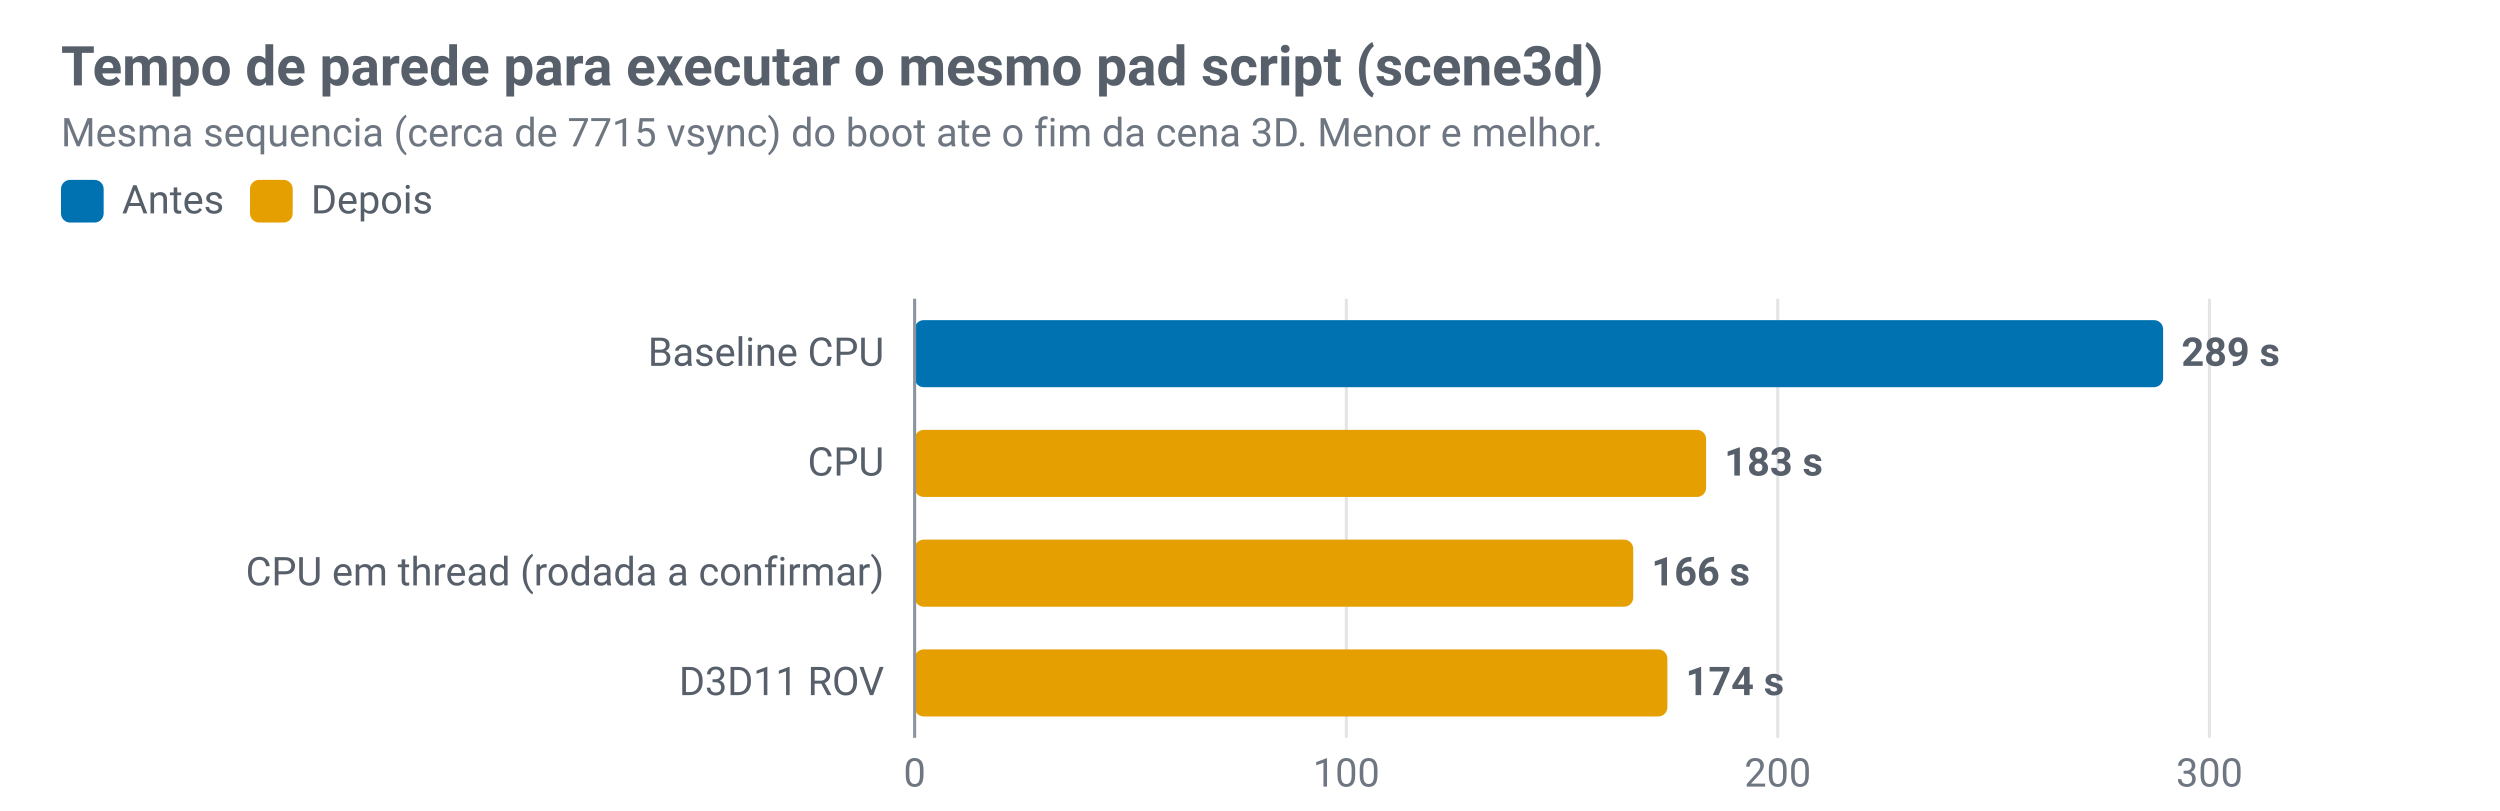
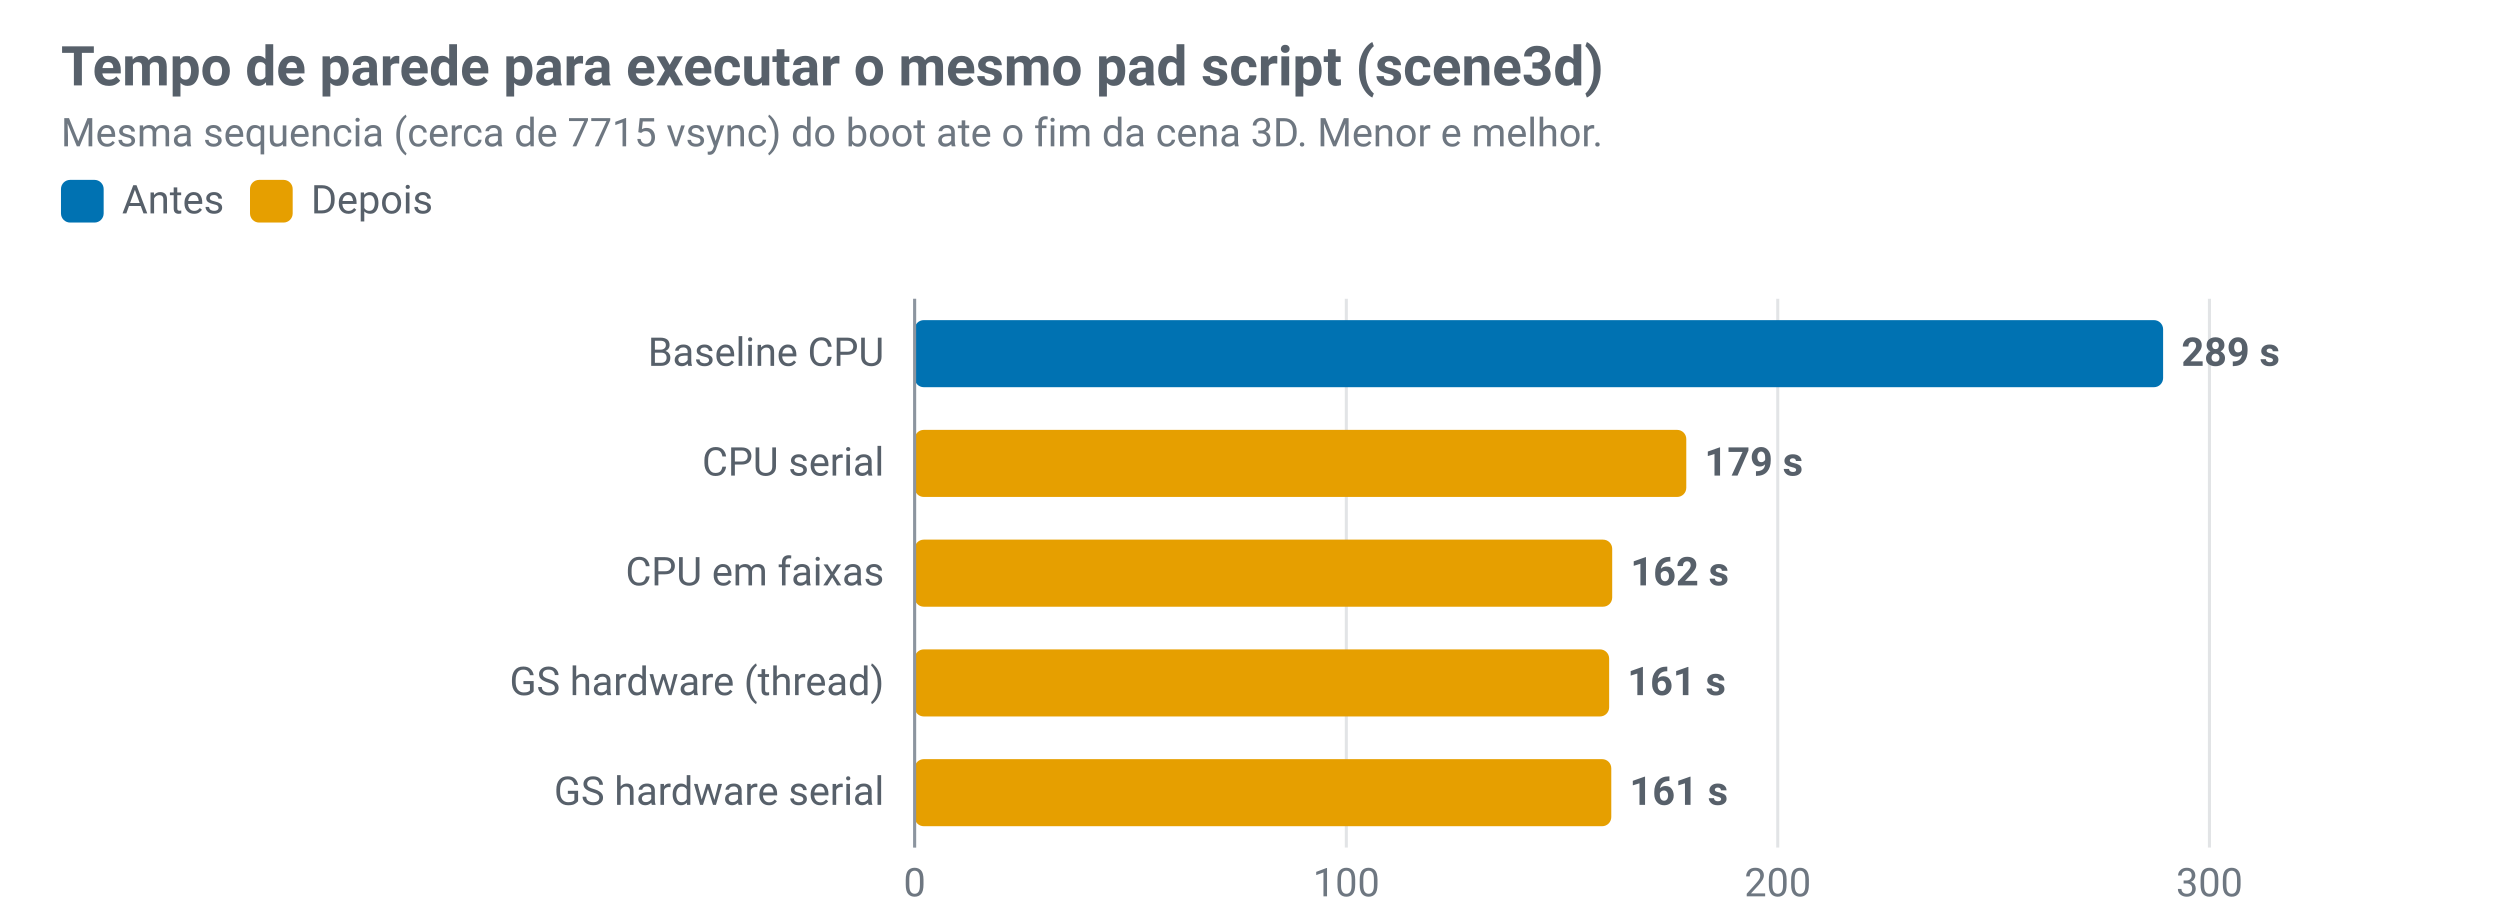
- <svg xmlns="http://www.w3.org/2000/svg" width="820" height="266" viewBox="0 0 820 266" role="img" aria-labelledby="t d">
+ <svg xmlns="http://www.w3.org/2000/svg" width="820" height="302" viewBox="0 0 820 302" role="img" aria-labelledby="t d">
  <style>
.t{font:600 18px system-ui, -apple-system, 'Segoe UI', Roboto, Helvetica, Arial, sans-serif;fill:#57606a} .s{font:13px system-ui, -apple-system, 'Segoe UI', Roboto, Helvetica, Arial, sans-serif;fill:#6e7781}
.l{font:13px system-ui, -apple-system, 'Segoe UI', Roboto, Helvetica, Arial, sans-serif;fill:#57606a} .v{font:600 13px system-ui, -apple-system, 'Segoe UI', Roboto, Helvetica, Arial, sans-serif;fill:#57606a}
.p{font:italic 12px system-ui, -apple-system, 'Segoe UI', Roboto, Helvetica, Arial, sans-serif;fill:#8c959f}
.ax{stroke:#8c959f;stroke-width:1} .gr{stroke:#8c959f;stroke-opacity:.25;stroke-width:1}
.pend{fill:none;stroke:#8c959f;stroke-width:1.5;stroke-dasharray:5 4}
@media (prefers-color-scheme: dark){.t,.l,.v{fill:#c9d1d9} .s,.p{fill:#8b949e}}
</style>
  <text x="20.0" y="28.0" class="t" text-anchor="start">Tempo de parede para executar o mesmo pad script (scene3d)</text>
  <text x="20.0" y="48.0" class="s" text-anchor="start">Mesma sequencia (cerca de 7715 vsync) do boot ate o fim da cena 3D. Menor e melhor.</text>
  <rect x="20.0" y="59.0" width="14" height="14" rx="3" fill="#0072B2" />
  <text x="40.0" y="70.0" class="l" text-anchor="start">Antes</text>
  <rect x="82.0" y="59.0" width="14" height="14" rx="3" fill="#E69F00" />
  <text x="102.0" y="70.0" class="l" text-anchor="start">Depois</text>
-   <line x1="300.0" x2="300.0" y1="98" y2="242" class="gr" />
-   <text x="300.0" y="258.0" class="s" text-anchor="middle">0</text>
-   <line x1="441.6" x2="441.6" y1="98" y2="242" class="gr" />
-   <text x="441.6" y="258.0" class="s" text-anchor="middle">100</text>
-   <line x1="583.1" x2="583.1" y1="98" y2="242" class="gr" />
-   <text x="583.1" y="258.0" class="s" text-anchor="middle">200</text>
-   <line x1="724.7" x2="724.7" y1="98" y2="242" class="gr" />
-   <text x="724.7" y="258.0" class="s" text-anchor="middle">300</text>
+   <line x1="300.0" x2="300.0" y1="98" y2="278" class="gr" />
+   <text x="300.0" y="294.0" class="s" text-anchor="middle">0</text>
+   <line x1="441.6" x2="441.6" y1="98" y2="278" class="gr" />
+   <text x="441.6" y="294.0" class="s" text-anchor="middle">100</text>
+   <line x1="583.1" x2="583.1" y1="98" y2="278" class="gr" />
+   <text x="583.1" y="294.0" class="s" text-anchor="middle">200</text>
+   <line x1="724.7" x2="724.7" y1="98" y2="278" class="gr" />
+   <text x="724.7" y="294.0" class="s" text-anchor="middle">300</text>
  <text x="290.0" y="120.0" class="l" text-anchor="end">Baseline CPU</text>
  <rect x="300.0" y="105" width="409.5" height="22" rx="3" fill="#0072B2" />
  <text x="715.5" y="120.0" class="v" text-anchor="start">289 s</text>
-   <text x="290.0" y="156.0" class="l" text-anchor="end">CPU</text>
-   <rect x="300.0" y="141" width="259.6" height="22" rx="3" fill="#E69F00" />
-   <text x="565.6" y="156.0" class="v" text-anchor="start">183 s</text>
-   <text x="290.0" y="192.0" class="l" text-anchor="end">CPU em thread (rodada a confirmar)</text>
-   <rect x="300.0" y="177" width="235.7" height="22" rx="3" fill="#E69F00" />
-   <text x="541.7" y="192.0" class="v" text-anchor="start">166 s</text>
-   <text x="290.0" y="228.0" class="l" text-anchor="end">D3D11 ROV</text>
-   <rect x="300.0" y="213" width="246.9" height="22" rx="3" fill="#E69F00" />
-   <text x="552.9" y="228.0" class="v" text-anchor="start">174 s</text>
-   <line x1="300.0" x2="300.0" y1="98" y2="242" class="ax" />
+   <text x="290.0" y="156.0" class="l" text-anchor="end">CPU serial</text>
+   <rect x="300.0" y="141" width="253.1" height="22" rx="3" fill="#E69F00" />
+   <text x="559.1" y="156.0" class="v" text-anchor="start">179 s</text>
+   <text x="290.0" y="192.0" class="l" text-anchor="end">CPU em faixas</text>
+   <rect x="300.0" y="177" width="228.8" height="22" rx="3" fill="#E69F00" />
+   <text x="534.8" y="192.0" class="v" text-anchor="start">162 s</text>
+   <text x="290.0" y="228.0" class="l" text-anchor="end">GS hardware (thread)</text>
+   <rect x="300.0" y="213" width="227.8" height="22" rx="3" fill="#E69F00" />
+   <text x="533.8" y="228.0" class="v" text-anchor="start">161 s</text>
+   <text x="290.0" y="264.0" class="l" text-anchor="end">GS hardware serial</text>
+   <rect x="300.0" y="249" width="228.5" height="22" rx="3" fill="#E69F00" />
+   <text x="534.5" y="264.0" class="v" text-anchor="start">161 s</text>
+   <line x1="300.0" x2="300.0" y1="98" y2="278" class="ax" />
</svg>
